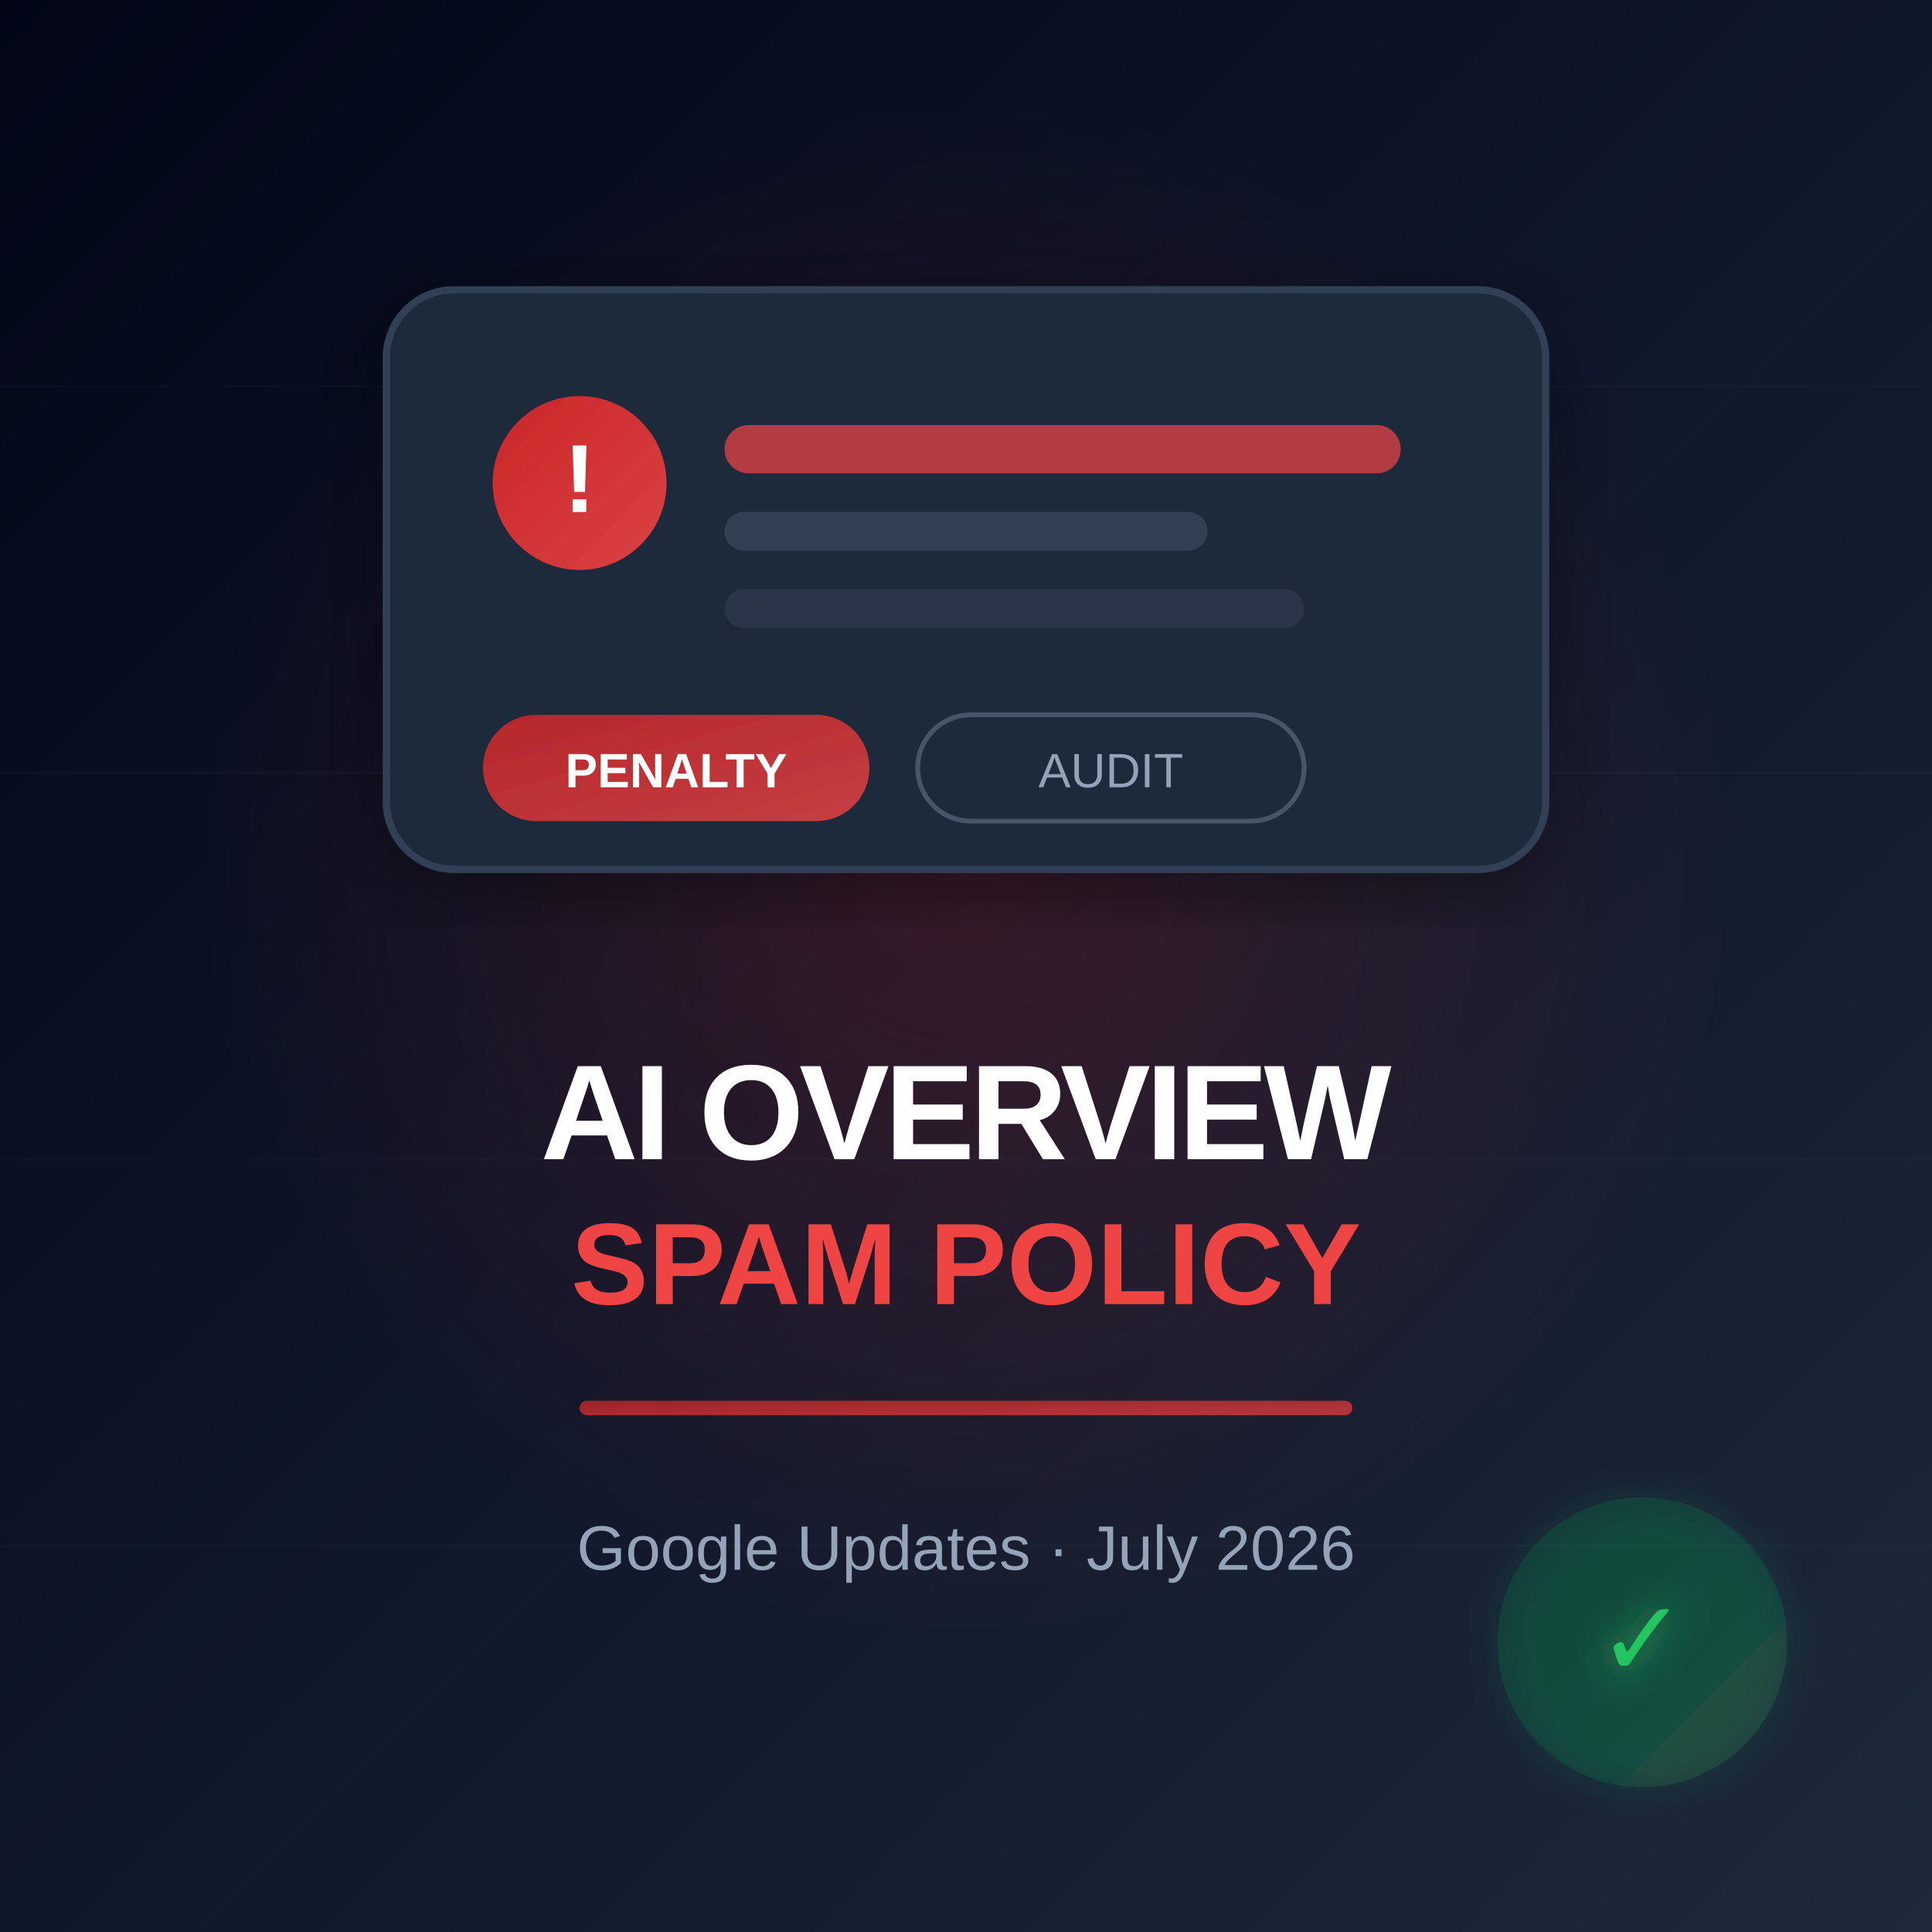
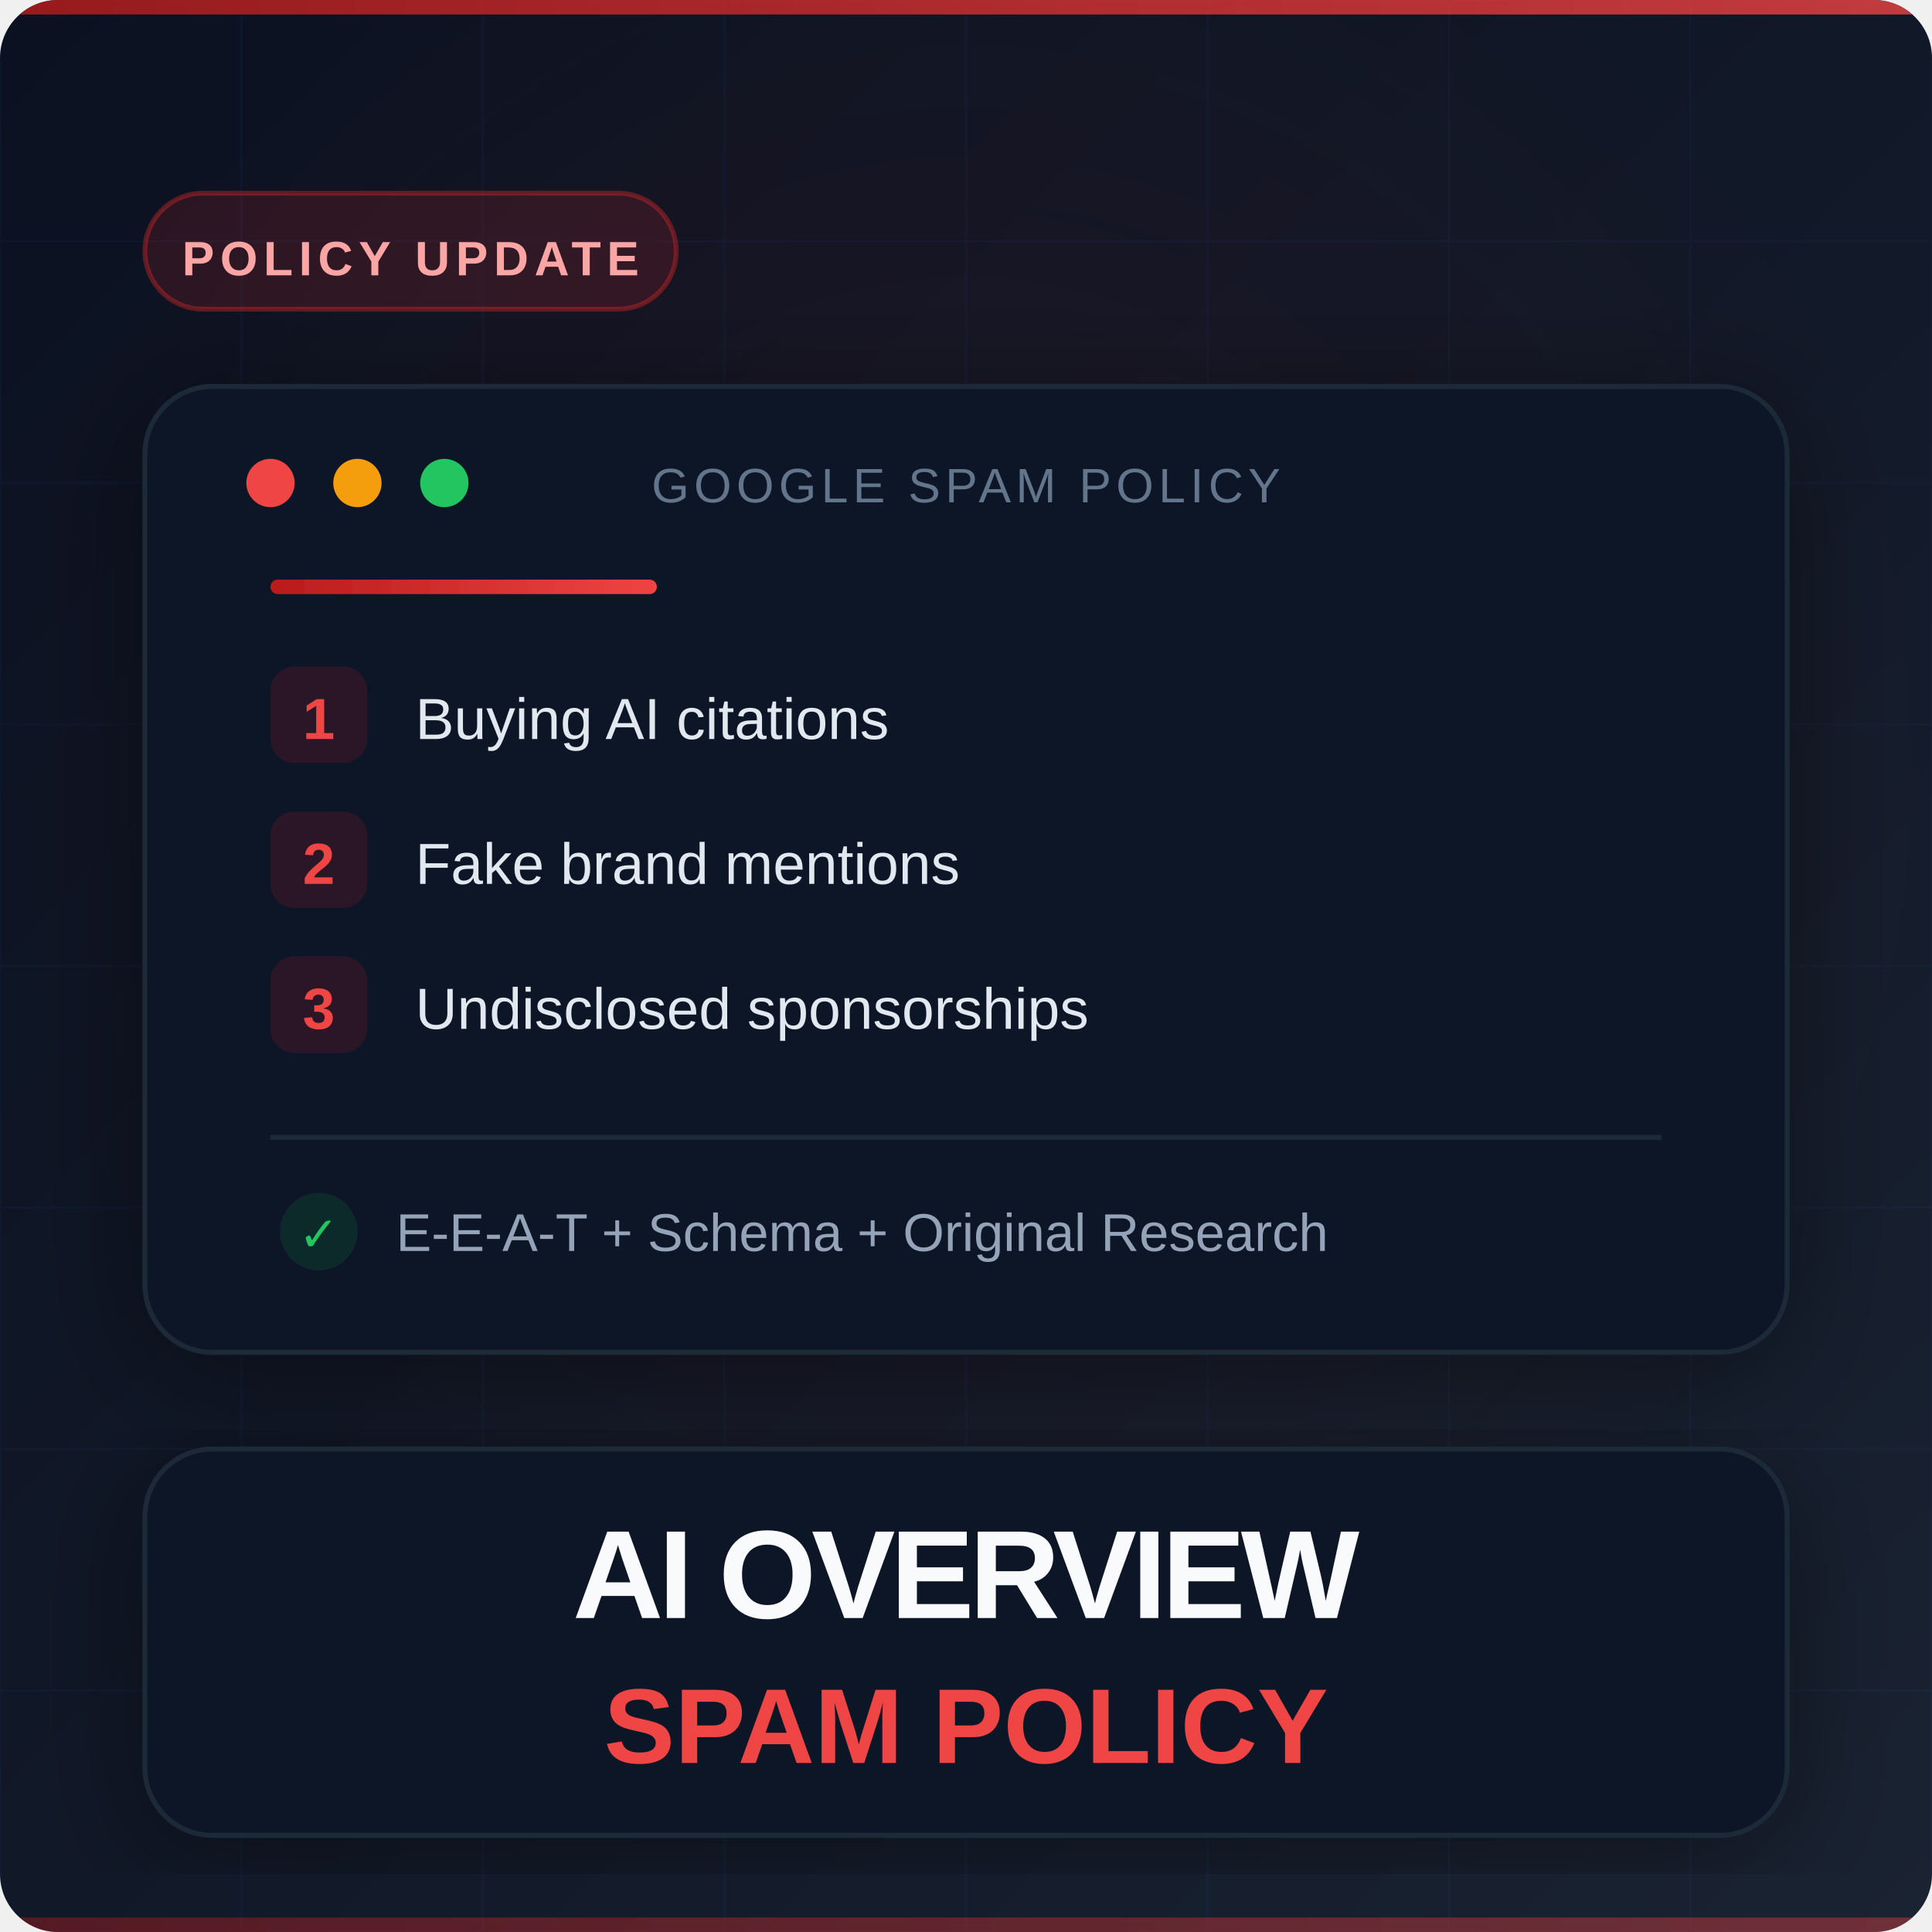
<svg xmlns="http://www.w3.org/2000/svg" width="400" height="400" viewBox="0 0 400 400">
  <defs>
    <linearGradient id="bg" x1="0%" y1="0%" x2="100%" y2="100%">
-       <stop offset="0%" style="stop-color:#020617" />
-       <stop offset="50%" style="stop-color:#0F172A" />
-       <stop offset="100%" style="stop-color:#1E293B" />
+       <stop offset="0%" style="stop-color:#0B1120" />
+       <stop offset="50%" style="stop-color:#111827" />
+       <stop offset="100%" style="stop-color:#1A2332" />
    </linearGradient>
-     <linearGradient id="red" x1="0%" y1="0%" x2="100%" y2="100%">
-       <stop offset="0%" style="stop-color:#DC2626" />
+     <linearGradient id="redAccent" x1="0%" y1="0%" x2="100%" y2="0%">
+       <stop offset="0%" style="stop-color:#B91C1C" />
      <stop offset="100%" style="stop-color:#EF4444" />
    </linearGradient>
-     <linearGradient id="green" x1="0%" y1="0%" x2="100%" y2="100%">
-       <stop offset="0%" style="stop-color:#16A34A" />
-       <stop offset="100%" style="stop-color:#22C55E" />
-     </linearGradient>
-     <radialGradient id="glow1" cx="50%" cy="50%" r="50%">
-       <stop offset="0%" style="stop-color:#DC2626;stop-opacity:0.2" />
+     <radialGradient id="ambientGlow" cx="50%" cy="40%" r="50%">
+       <stop offset="0%" style="stop-color:#DC2626;stop-opacity:0.08" />
      <stop offset="100%" style="stop-color:#DC2626;stop-opacity:0" />
    </radialGradient>
    <filter id="shadow">
-       <feDropShadow dx="0" dy="4" stdDeviation="8" flood-color="#000" flood-opacity="0.4" />
+       <feDropShadow dx="0" dy="4" stdDeviation="12" flood-color="#000" flood-opacity="0.4" />
    </filter>
    <filter id="glow">
-       <feGaussianBlur stdDeviation="4" result="b" />
+       <feGaussianBlur stdDeviation="2" result="b" />
      <feMerge>
        <feMergeNode in="b" />
        <feMergeNode in="SourceGraphic" />
      </feMerge>
    </filter>
+     <clipPath id="mainClip">
+       <rect x="0" y="0" width="400" height="400" rx="12" />
+     </clipPath>
  </defs>
-   <rect width="400" height="400" fill="url(#bg)" />
-   <circle cx="200" cy="180" r="160" fill="url(#glow1)" />
-   <g opacity="0.1">
-     <line x1="0" y1="80" x2="400" y2="80" stroke="#334155" stroke-width="0.5" />
-     <line x1="0" y1="160" x2="400" y2="160" stroke="#334155" stroke-width="0.5" />
-     <line x1="0" y1="240" x2="400" y2="240" stroke="#334155" stroke-width="0.5" />
-     <line x1="0" y1="320" x2="400" y2="320" stroke="#334155" stroke-width="0.5" />
-   </g>
-   <g filter="url(#shadow)">
-     <rect x="80" y="60" width="240" height="120" rx="14" fill="#1E293B" stroke="#334155" stroke-width="1.5" />
-     <circle cx="120" cy="100" r="18" fill="url(#red)" opacity="0.9" />
-     <text x="120" y="106" font-family="Arial,sans-serif" font-size="20" fill="white" text-anchor="middle" font-weight="bold">!</text>
-     <rect x="150" y="88" width="140" height="10" rx="5" fill="#EF4444" opacity="0.7" />
-     <rect x="150" y="106" width="100" height="8" rx="4" fill="#475569" opacity="0.5" />
-     <rect x="150" y="122" width="120" height="8" rx="4" fill="#475569" opacity="0.3" />
-     <rect x="100" y="148" width="80" height="22" rx="11" fill="url(#red)" opacity="0.8" />
-     <text x="140" y="163" font-family="Arial,sans-serif" font-size="10" fill="white" text-anchor="middle" font-weight="600">PENALTY</text>
-     <rect x="190" y="148" width="80" height="22" rx="11" fill="none" stroke="#475569" stroke-width="1" />
-     <text x="230" y="163" font-family="Arial,sans-serif" font-size="10" fill="#94A3B8" text-anchor="middle">AUDIT</text>
-   </g>
-   <text x="200" y="240" font-family="Arial,sans-serif" font-size="28" font-weight="bold" fill="white" text-anchor="middle" letter-spacing="-1">AI OVERVIEW</text>
-   <text x="200" y="270" font-family="Arial,sans-serif" font-size="24" fill="#EF4444" text-anchor="middle" font-weight="700">SPAM POLICY</text>
-   <rect x="120" y="290" width="160" height="3" rx="1.5" fill="url(#red)" opacity="0.7" />
-   <text x="200" y="325" font-family="Arial,sans-serif" font-size="13" fill="#94A3B8" text-anchor="middle" font-weight="500">Google Updates · July 2026</text>
-   <g filter="url(#glow)">
-     <circle cx="340" cy="340" r="30" fill="url(#green)" opacity="0.15" />
-     <text x="340" y="347" font-family="Arial,sans-serif" font-size="22" fill="#22C55E" text-anchor="middle" font-weight="bold">✓</text>
+   <g clip-path="url(#mainClip)">
+     <rect width="400" height="400" fill="url(#bg)" />
+     <rect width="400" height="400" fill="url(#ambientGlow)" />
+     <g opacity="0.04" stroke="#3B82F6" stroke-width="0.5" fill="none">
+       <path d="M0 0 L400 0 M0 50 L400 50 M0 100 L400 100 M0 150 L400 150 M0 200 L400 200 M0 250 L400 250 M0 300 L400 300 M0 350 L400 350 M0 400 L400 400" />
+       <path d="M0 0 L0 400 M50 0 L50 400 M100 0 L100 400 M150 0 L150 400 M200 0 L200 400 M250 0 L250 400 M300 0 L300 400 M350 0 L350 400 M400 0 L400 400" />
+     </g>
+     <rect x="0" y="0" width="400" height="3" fill="url(#redAccent)" opacity="0.8" />
+     <rect x="30" y="40" width="110" height="24" rx="12" fill="#DC2626" opacity="0.15" />
+     <rect x="30" y="40" width="110" height="24" rx="12" fill="none" stroke="#DC2626" stroke-width="1" opacity="0.4" />
+     <text x="85" y="57" font-family="'Segoe UI',Arial,sans-serif" font-size="10" fill="#FCA5A5" text-anchor="middle" font-weight="600" letter-spacing="1.2">POLICY UPDATE</text>
+     <g filter="url(#shadow)">
+       <rect x="30" y="80" width="340" height="200" rx="14" fill="#111827" stroke="#1F2937" stroke-width="1" />
+       <circle cx="56" cy="100" r="5" fill="#EF4444" />
+       <circle cx="74" cy="100" r="5" fill="#F59E0B" />
+       <circle cx="92" cy="100" r="5" fill="#22C55E" />
+       <text x="200" y="104" font-family="'Segoe UI',Arial,sans-serif" font-size="10" fill="#64748B" text-anchor="middle" letter-spacing="1">GOOGLE SPAM POLICY</text>
+       <rect x="56" y="120" width="80" height="3" rx="1.5" fill="url(#redAccent)" />
+       <g>
+         <rect x="56" y="138" width="20" height="20" rx="5" fill="#DC2626" opacity="0.12" />
+         <text x="66" y="153" font-family="'Segoe UI',Arial,sans-serif" font-size="12" fill="#EF4444" text-anchor="middle" font-weight="bold">1</text>
+         <text x="86" y="153" font-family="'Segoe UI',Arial,sans-serif" font-size="12" fill="#E2E8F0" font-weight="500">Buying AI citations</text>
+       </g>
+       <g>
+         <rect x="56" y="168" width="20" height="20" rx="5" fill="#DC2626" opacity="0.12" />
+         <text x="66" y="183" font-family="'Segoe UI',Arial,sans-serif" font-size="12" fill="#EF4444" text-anchor="middle" font-weight="bold">2</text>
+         <text x="86" y="183" font-family="'Segoe UI',Arial,sans-serif" font-size="12" fill="#E2E8F0" font-weight="500">Fake brand mentions</text>
+       </g>
+       <g>
+         <rect x="56" y="198" width="20" height="20" rx="5" fill="#DC2626" opacity="0.12" />
+         <text x="66" y="213" font-family="'Segoe UI',Arial,sans-serif" font-size="12" fill="#EF4444" text-anchor="middle" font-weight="bold">3</text>
+         <text x="86" y="213" font-family="'Segoe UI',Arial,sans-serif" font-size="12" fill="#E2E8F0" font-weight="500">Undisclosed sponsorships</text>
+       </g>
+       <rect x="56" y="235" width="288" height="1" fill="#1F2937" />
+       <g>
+         <circle cx="66" cy="255" r="8" fill="#16A34A" opacity="0.15" />
+         <text x="66" y="259" font-family="'Segoe UI',Arial,sans-serif" font-size="10" fill="#22C55E" text-anchor="middle" font-weight="bold">✓</text>
+         <text x="82" y="259" font-family="'Segoe UI',Arial,sans-serif" font-size="11" fill="#94A3B8">E-E-A-T + Schema + Original Research</text>
+       </g>
+     </g>
+     <g filter="url(#shadow)">
+       <rect x="30" y="300" width="340" height="80" rx="14" fill="#111827" stroke="#1F2937" stroke-width="1" />
+       <text x="200" y="335" font-family="'Segoe UI',Arial,sans-serif" font-size="26" font-weight="800" fill="#F8FAFC" text-anchor="middle" letter-spacing="-1">AI OVERVIEW</text>
+       <text x="200" y="365" font-family="'Segoe UI',Arial,sans-serif" font-size="22" fill="#EF4444" text-anchor="middle" font-weight="700">SPAM POLICY</text>
+     </g>
+     <rect x="0" y="397" width="400" height="3" fill="url(#redAccent)" opacity="0.4" />
  </g>
</svg>
